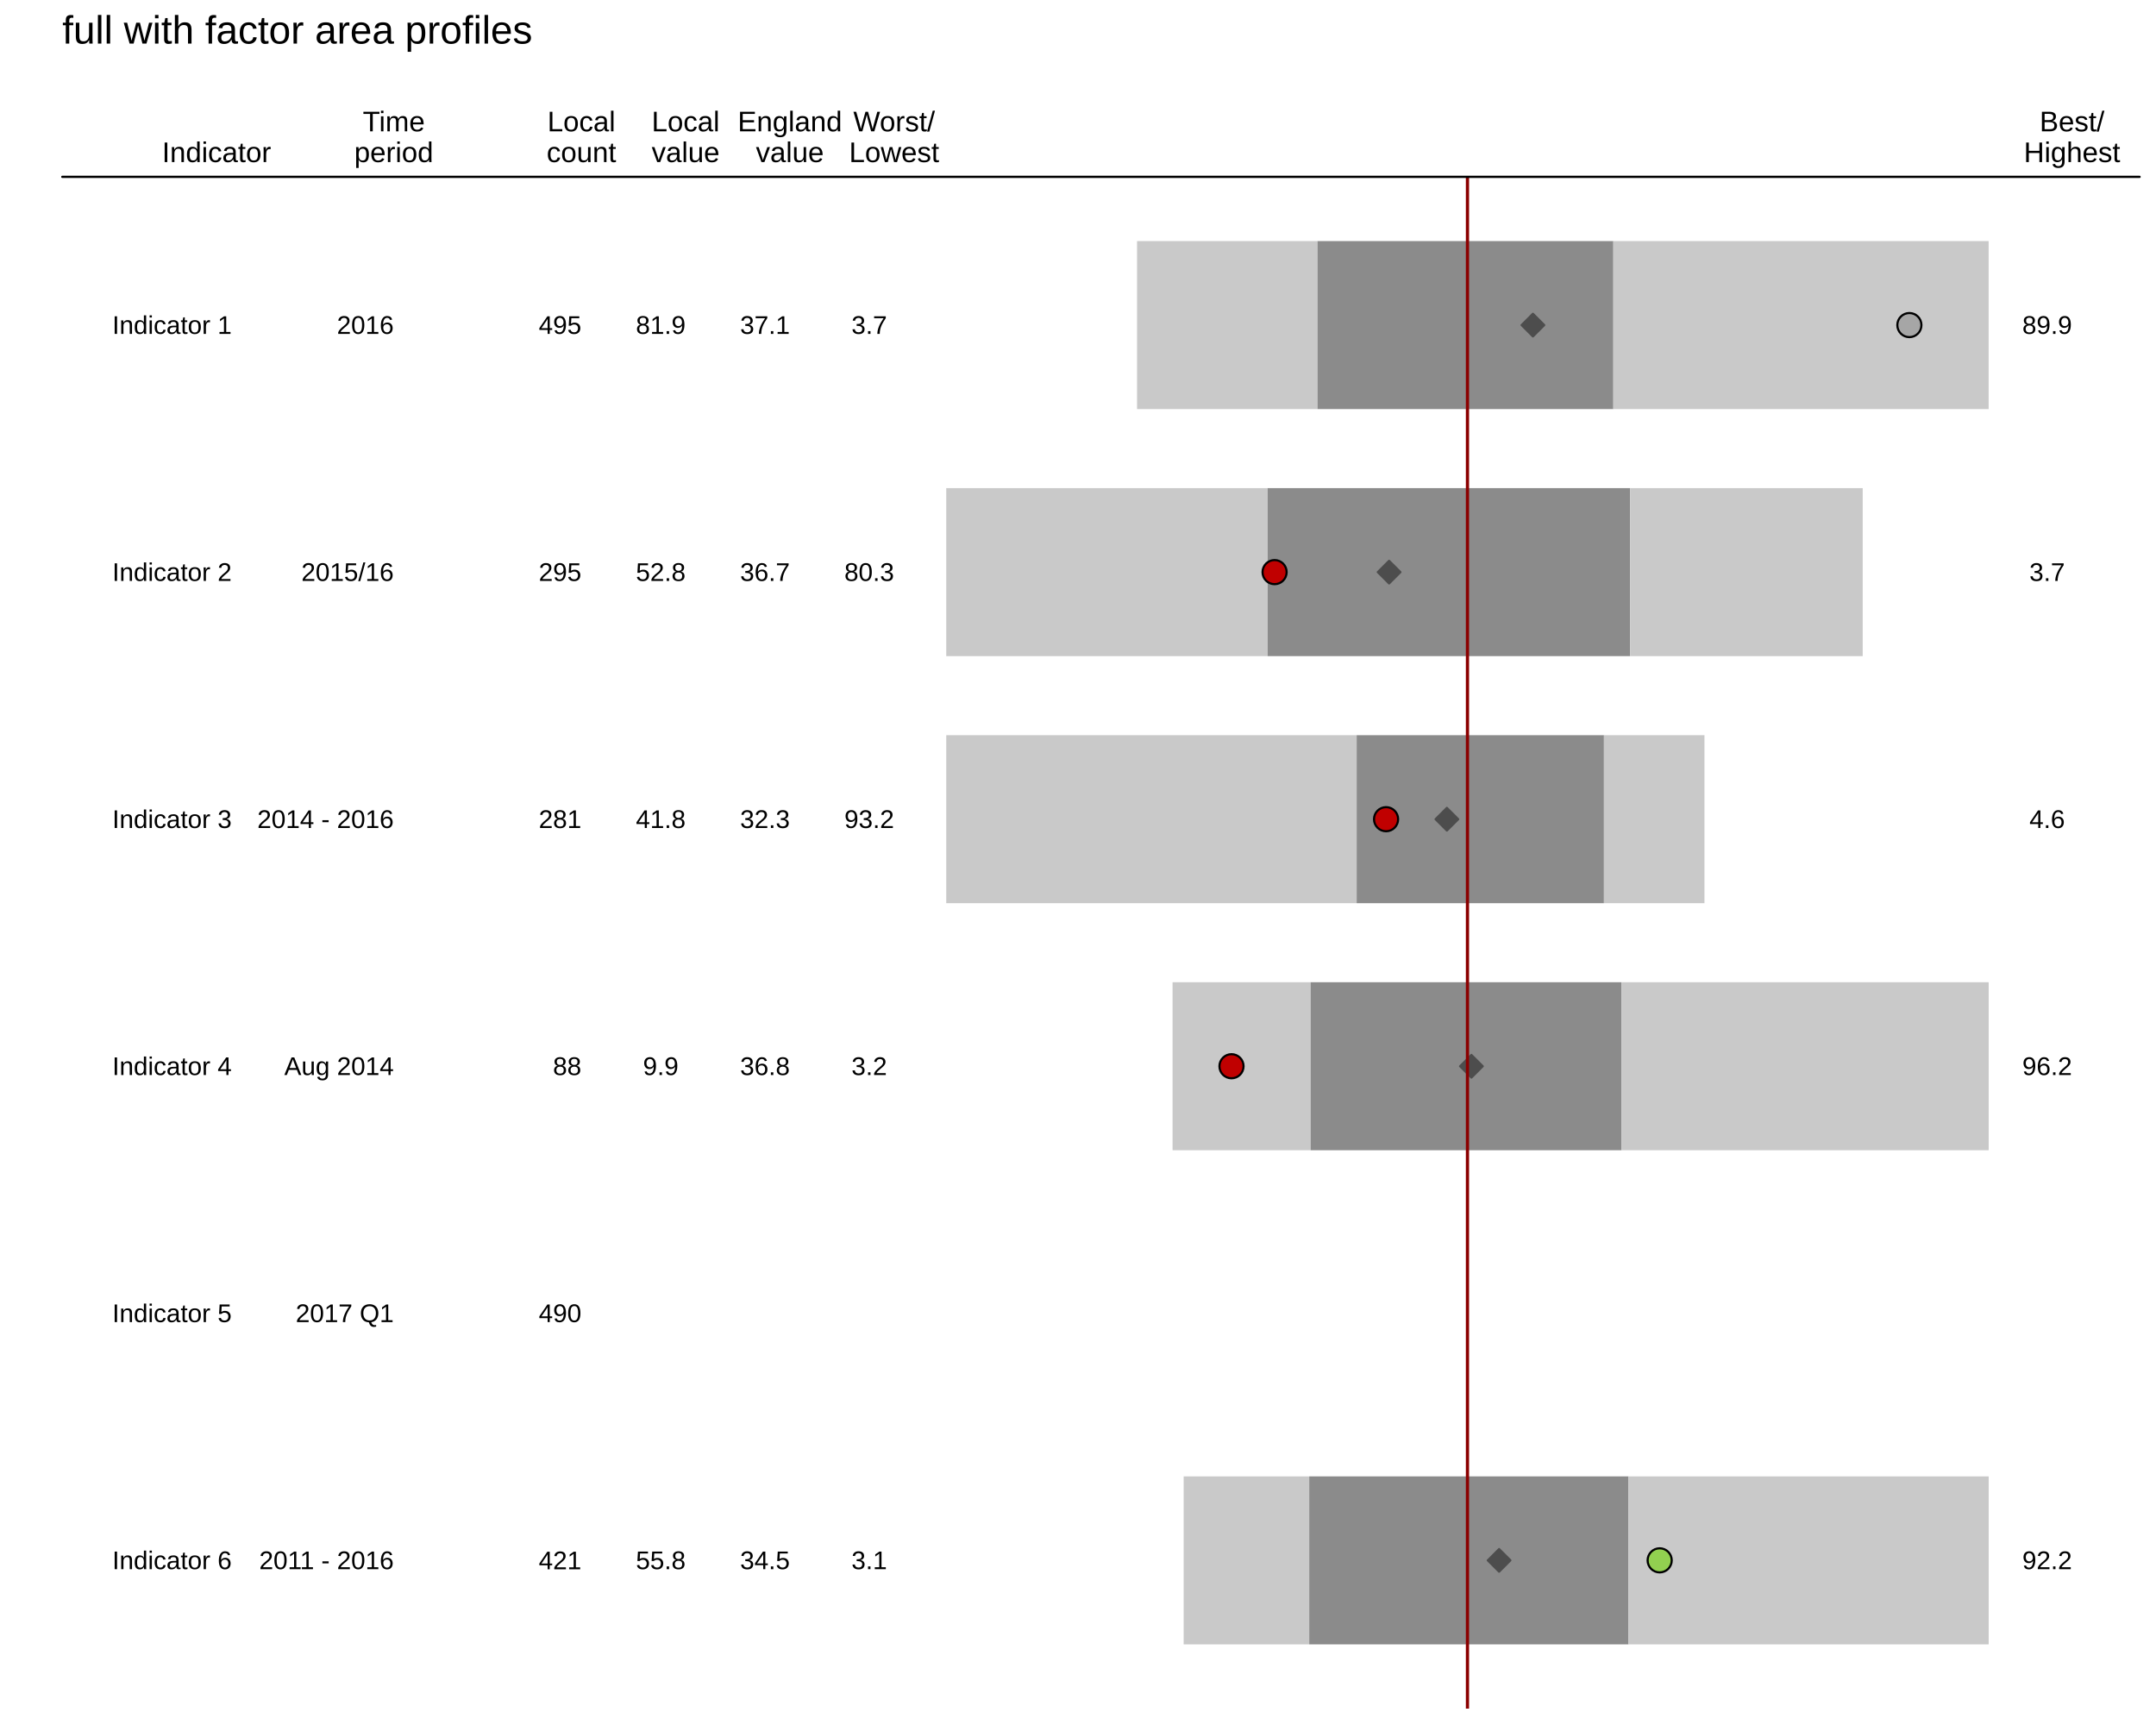
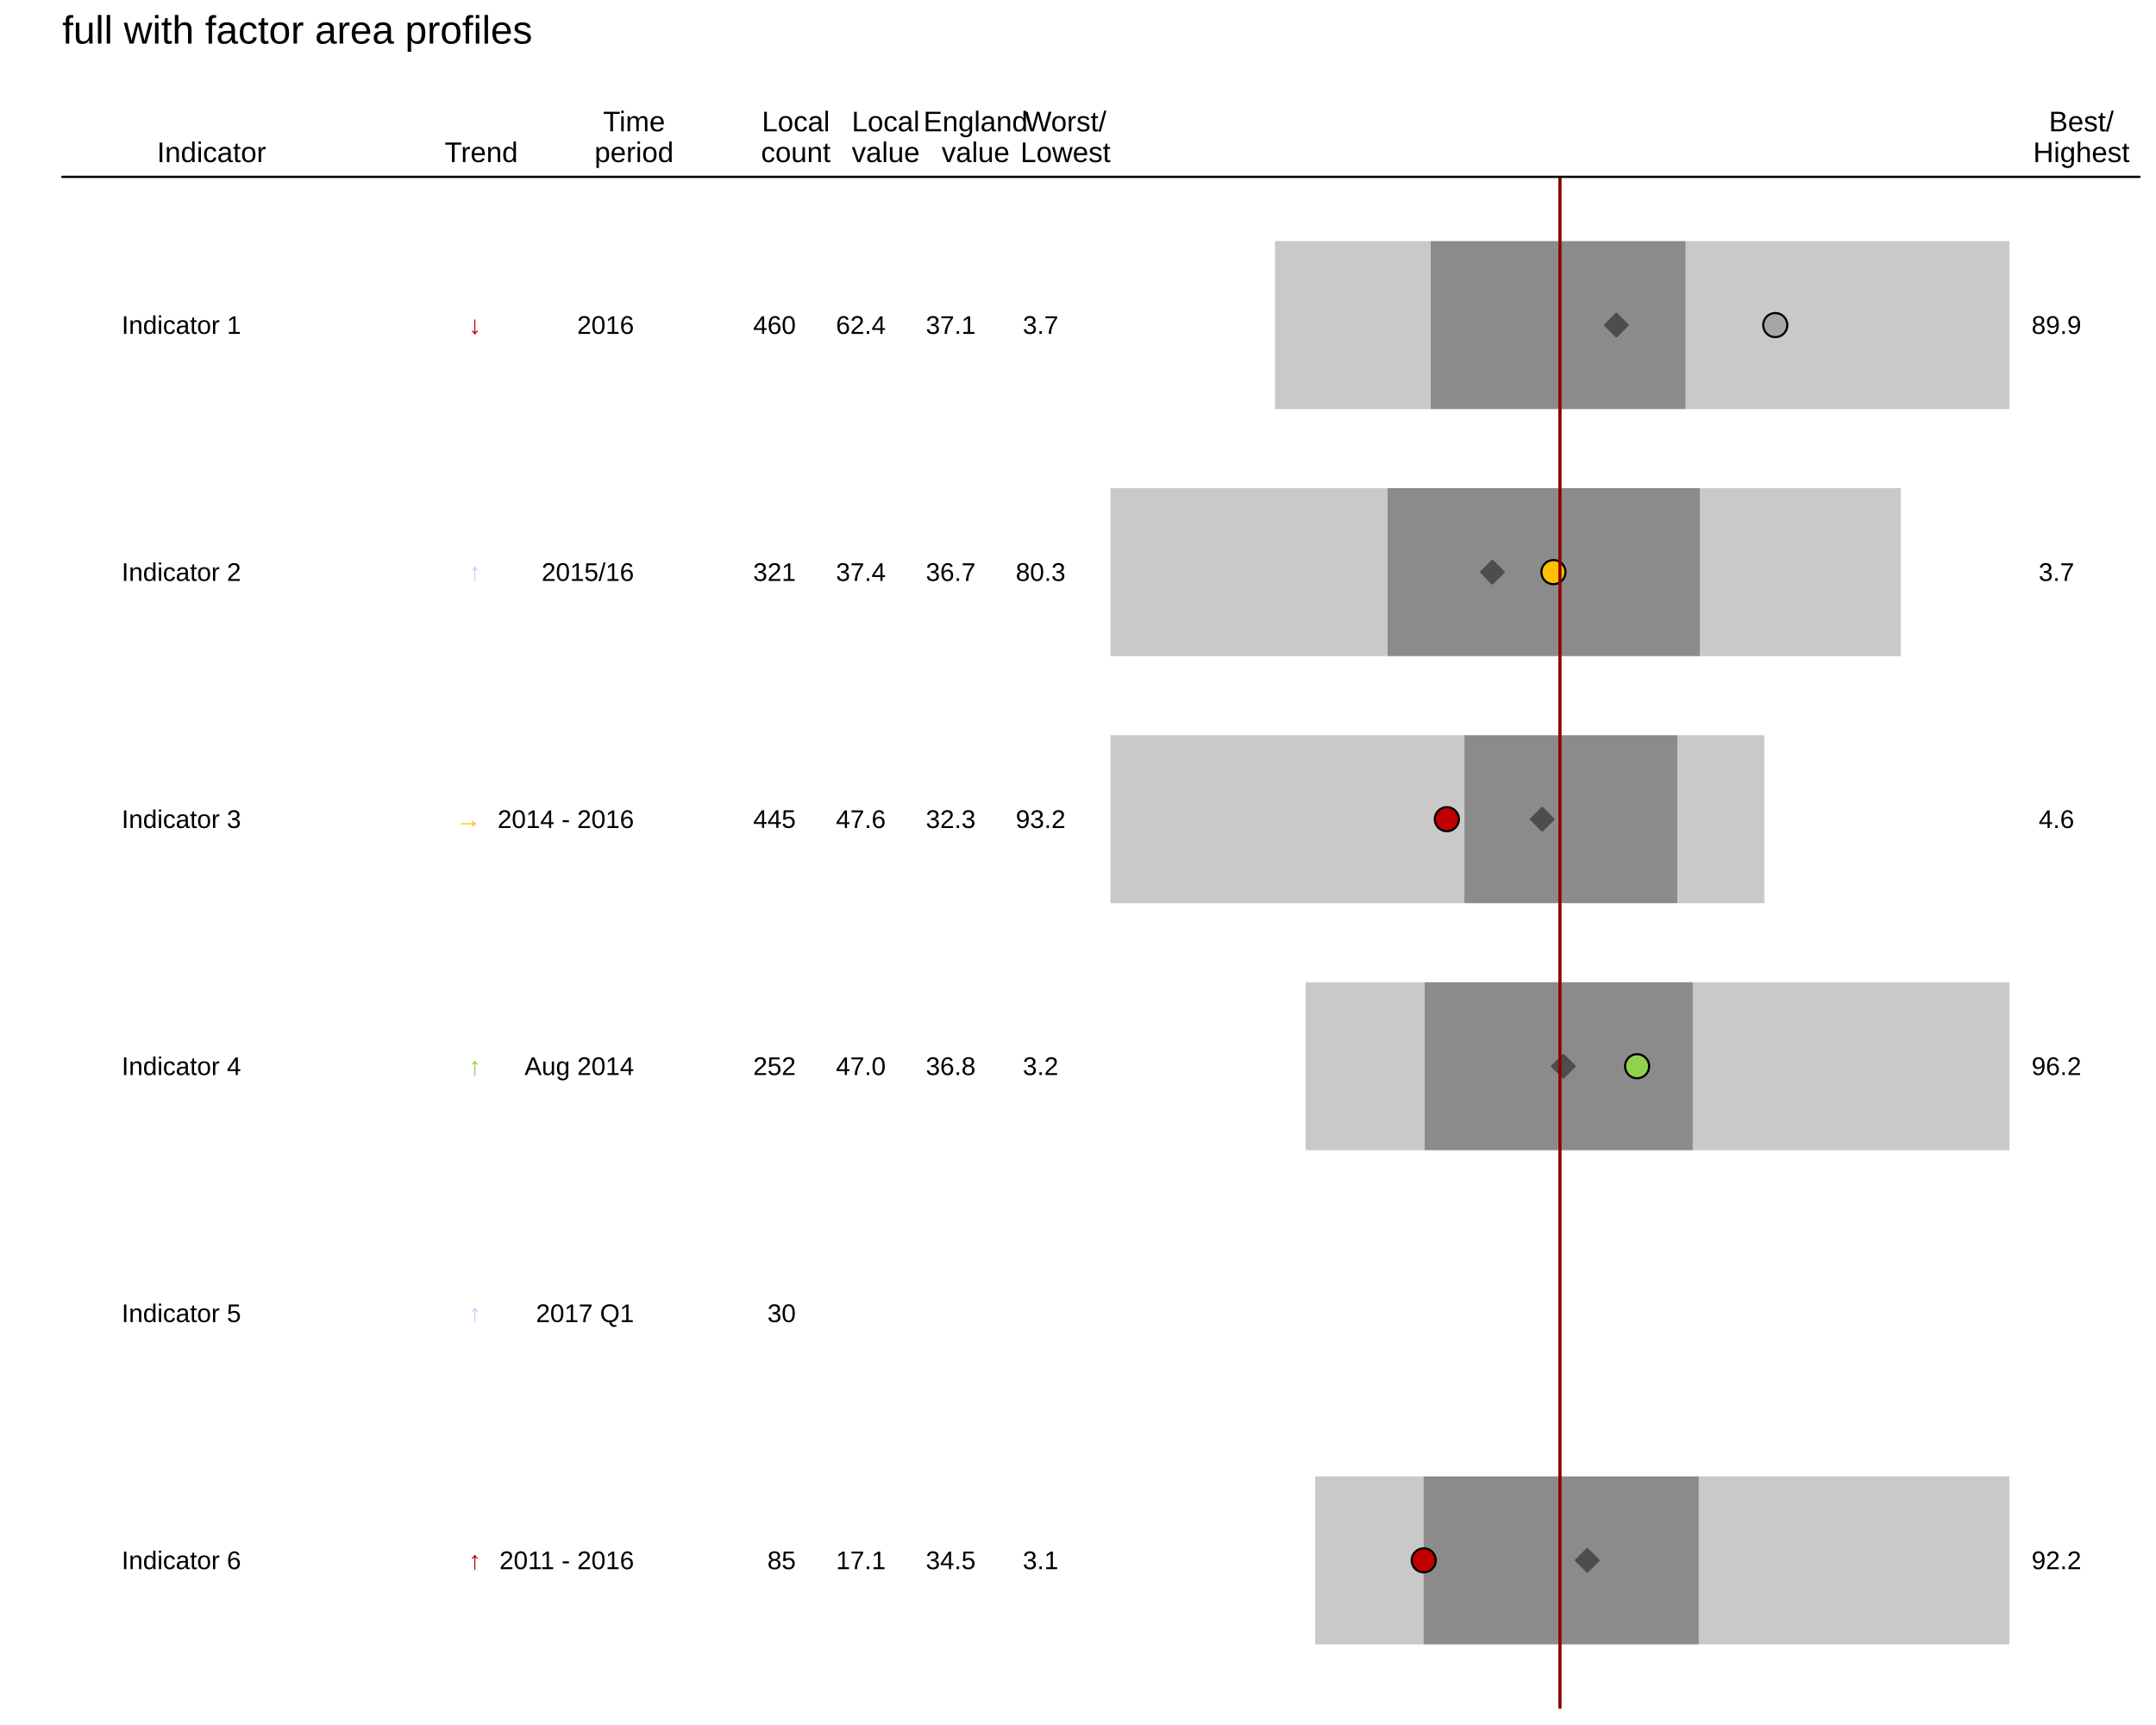
<svg xmlns="http://www.w3.org/2000/svg" viewBox="0 0 720.00 576.00">
  <defs>
    <style type="text/css">
    line, polyline, polygon, path, rect, circle {
      fill: none;
      stroke: #000000;
      stroke-linecap: round;
      stroke-linejoin: round;
      stroke-miterlimit: 10.00;
    }
  </style>
  </defs>
  <rect width="100%" height="100%" style="stroke: none; fill: #FFFFFF;" />
  <defs>
    <clipPath id="cpMjAuODB8NzE0LjUyfDU3MC41Mnw1OS4wNQ==">
      <rect x="20.80" y="59.05" width="693.72" height="511.47" />
    </clipPath>
  </defs>
-   <rect x="316.00" y="492.98" width="79.28" height="56.10" style="stroke-width: 1.07; stroke: none; stroke-linecap: square; stroke-linejoin: miter; fill: #FFFFFF;" clip-path="url(#cpMjAuODB8NzE0LjUyfDU3MC41Mnw1OS4wNQ==)" />
-   <rect x="395.28" y="492.98" width="41.94" height="56.10" style="stroke-width: 1.07; stroke: none; stroke-linecap: square; stroke-linejoin: miter; fill: #C9C9C9;" clip-path="url(#cpMjAuODB8NzE0LjUyfDU3MC41Mnw1OS4wNQ==)" />
-   <rect x="437.22" y="492.98" width="106.61" height="56.10" style="stroke-width: 1.07; stroke: none; stroke-linecap: square; stroke-linejoin: miter; fill: #8B8B8B;" clip-path="url(#cpMjAuODB8NzE0LjUyfDU3MC41Mnw1OS4wNQ==)" />
-   <rect x="543.83" y="492.98" width="120.29" height="56.10" style="stroke-width: 1.07; stroke: none; stroke-linecap: square; stroke-linejoin: miter; fill: #C9C9C9;" clip-path="url(#cpMjAuODB8NzE0LjUyfDU3MC41Mnw1OS4wNQ==)" />
-   <rect x="316.00" y="327.98" width="75.58" height="56.10" style="stroke-width: 1.07; stroke: none; stroke-linecap: square; stroke-linejoin: miter; fill: #FFFFFF;" clip-path="url(#cpMjAuODB8NzE0LjUyfDU3MC41Mnw1OS4wNQ==)" />
-   <rect x="391.58" y="327.98" width="46.08" height="56.10" style="stroke-width: 1.07; stroke: none; stroke-linecap: square; stroke-linejoin: miter; fill: #C9C9C9;" clip-path="url(#cpMjAuODB8NzE0LjUyfDU3MC41Mnw1OS4wNQ==)" />
-   <rect x="437.67" y="327.98" width="103.84" height="56.10" style="stroke-width: 1.07; stroke: none; stroke-linecap: square; stroke-linejoin: miter; fill: #8B8B8B;" clip-path="url(#cpMjAuODB8NzE0LjUyfDU3MC41Mnw1OS4wNQ==)" />
-   <rect x="541.51" y="327.98" width="122.61" height="56.10" style="stroke-width: 1.07; stroke: none; stroke-linecap: square; stroke-linejoin: miter; fill: #C9C9C9;" clip-path="url(#cpMjAuODB8NzE0LjUyfDU3MC41Mnw1OS4wNQ==)" />
-   <rect x="316.00" y="245.49" width="0.00" height="56.10" style="stroke-width: 1.07; stroke: none; stroke-linecap: square; stroke-linejoin: miter; fill: #FFFFFF;" clip-path="url(#cpMjAuODB8NzE0LjUyfDU3MC41Mnw1OS4wNQ==)" />
-   <rect x="316.00" y="245.49" width="137.06" height="56.10" style="stroke-width: 1.07; stroke: none; stroke-linecap: square; stroke-linejoin: miter; fill: #C9C9C9;" clip-path="url(#cpMjAuODB8NzE0LjUyfDU3MC41Mnw1OS4wNQ==)" />
-   <rect x="453.06" y="245.49" width="82.58" height="56.10" style="stroke-width: 1.07; stroke: none; stroke-linecap: square; stroke-linejoin: miter; fill: #8B8B8B;" clip-path="url(#cpMjAuODB8NzE0LjUyfDU3MC41Mnw1OS4wNQ==)" />
-   <rect x="535.63" y="245.49" width="33.58" height="56.10" style="stroke-width: 1.07; stroke: none; stroke-linecap: square; stroke-linejoin: miter; fill: #C9C9C9;" clip-path="url(#cpMjAuODB8NzE0LjUyfDU3MC41Mnw1OS4wNQ==)" />
-   <rect x="316.00" y="162.99" width="0.00" height="56.10" style="stroke-width: 1.07; stroke: none; stroke-linecap: square; stroke-linejoin: miter; fill: #FFFFFF;" clip-path="url(#cpMjAuODB8NzE0LjUyfDU3MC41Mnw1OS4wNQ==)" />
-   <rect x="316.00" y="162.99" width="107.31" height="56.10" style="stroke-width: 1.07; stroke: none; stroke-linecap: square; stroke-linejoin: miter; fill: #C9C9C9;" clip-path="url(#cpMjAuODB8NzE0LjUyfDU3MC41Mnw1OS4wNQ==)" />
-   <rect x="423.32" y="162.99" width="121.06" height="56.10" style="stroke-width: 1.07; stroke: none; stroke-linecap: square; stroke-linejoin: miter; fill: #8B8B8B;" clip-path="url(#cpMjAuODB8NzE0LjUyfDU3MC41Mnw1OS4wNQ==)" />
-   <rect x="544.37" y="162.99" width="77.69" height="56.10" style="stroke-width: 1.07; stroke: none; stroke-linecap: square; stroke-linejoin: miter; fill: #C9C9C9;" clip-path="url(#cpMjAuODB8NzE0LjUyfDU3MC41Mnw1OS4wNQ==)" />
-   <rect x="316.00" y="80.50" width="63.71" height="56.10" style="stroke-width: 1.07; stroke: none; stroke-linecap: square; stroke-linejoin: miter; fill: #FFFFFF;" clip-path="url(#cpMjAuODB8NzE0LjUyfDU3MC41Mnw1OS4wNQ==)" />
-   <rect x="379.72" y="80.50" width="60.27" height="56.10" style="stroke-width: 1.07; stroke: none; stroke-linecap: square; stroke-linejoin: miter; fill: #C9C9C9;" clip-path="url(#cpMjAuODB8NzE0LjUyfDU3MC41Mnw1OS4wNQ==)" />
-   <rect x="439.99" y="80.50" width="98.78" height="56.10" style="stroke-width: 1.07; stroke: none; stroke-linecap: square; stroke-linejoin: miter; fill: #8B8B8B;" clip-path="url(#cpMjAuODB8NzE0LjUyfDU3MC41Mnw1OS4wNQ==)" />
-   <rect x="538.77" y="80.50" width="125.34" height="56.10" style="stroke-width: 1.07; stroke: none; stroke-linecap: square; stroke-linejoin: miter; fill: #C9C9C9;" clip-path="url(#cpMjAuODB8NzE0LjUyfDU3MC41Mnw1OS4wNQ==)" />
-   <polygon points="511.92,112.34 515.71,108.55 511.92,104.76 508.13,108.55 " style="stroke-width: 0.71; stroke: #4D4D4D; fill: #4D4D4D;" clip-path="url(#cpMjAuODB8NzE0LjUyfDU3MC41Mnw1OS4wNQ==)" />
-   <polygon points="463.89,194.83 467.68,191.04 463.89,187.26 460.10,191.04 " style="stroke-width: 0.71; stroke: #4D4D4D; fill: #4D4D4D;" clip-path="url(#cpMjAuODB8NzE0LjUyfDU3MC41Mnw1OS4wNQ==)" />
-   <polygon points="483.19,277.33 486.98,273.54 483.19,269.75 479.40,273.54 " style="stroke-width: 0.71; stroke: #4D4D4D; fill: #4D4D4D;" clip-path="url(#cpMjAuODB8NzE0LjUyfDU3MC41Mnw1OS4wNQ==)" />
-   <polygon points="491.38,359.82 495.17,356.03 491.38,352.25 487.59,356.03 " style="stroke-width: 0.71; stroke: #4D4D4D; fill: #4D4D4D;" clip-path="url(#cpMjAuODB8NzE0LjUyfDU3MC41Mnw1OS4wNQ==)" />
-   <polygon points="500.63,524.81 504.41,521.02 500.63,517.24 496.84,521.02 " style="stroke-width: 0.71; stroke: #4D4D4D; fill: #4D4D4D;" clip-path="url(#cpMjAuODB8NzE0LjUyfDU3MC41Mnw1OS4wNQ==)" />
-   <circle cx="637.64" cy="108.55" r="3.02pt" style="stroke-width: 0.71; fill: #A6A6A6;" clip-path="url(#cpMjAuODB8NzE0LjUyfDU3MC41Mnw1OS4wNQ==)" />
-   <circle cx="425.65" cy="191.04" r="3.02pt" style="stroke-width: 0.71; fill: #C00000;" clip-path="url(#cpMjAuODB8NzE0LjUyfDU3MC41Mnw1OS4wNQ==)" />
-   <circle cx="462.88" cy="273.54" r="3.02pt" style="stroke-width: 0.71; fill: #C00000;" clip-path="url(#cpMjAuODB8NzE0LjUyfDU3MC41Mnw1OS4wNQ==)" />
-   <circle cx="411.26" cy="356.03" r="3.02pt" style="stroke-width: 0.71; fill: #C00000;" clip-path="url(#cpMjAuODB8NzE0LjUyfDU3MC41Mnw1OS4wNQ==)" />
-   <circle cx="554.25" cy="521.02" r="3.02pt" style="stroke-width: 0.71; fill: #92D050;" clip-path="url(#cpMjAuODB8NzE0LjUyfDU3MC41Mnw1OS4wNQ==)" />
-   <line x1="490.06" y1="570.52" x2="490.06" y2="59.05" style="stroke-width: 1.07; stroke: #8B0000; stroke-linecap: butt;" clip-path="url(#cpMjAuODB8NzE0LjUyfDU3MC41Mnw1OS4wNQ==)" />
-   <g clip-path="url(#cpMjAuODB8NzE0LjUyfDU3MC41Mnw1OS4wNQ==)">
-     <text x="675.34" y="111.49" style="font-size: 8.54px; font-family: Liberation Sans;" textLength="16.62px" lengthAdjust="spacingAndGlyphs">89.9</text>
-   </g>
-   <g clip-path="url(#cpMjAuODB8NzE0LjUyfDU3MC41Mnw1OS4wNQ==)">
-     <text x="284.35" y="111.49" style="font-size: 8.54px; font-family: Liberation Sans;" textLength="14.25px" lengthAdjust="spacingAndGlyphs">3.7 </text>
-   </g>
-   <g clip-path="url(#cpMjAuODB8NzE0LjUyfDU3MC41Mnw1OS4wNQ==)">
-     <text x="677.71" y="193.98" style="font-size: 8.54px; font-family: Liberation Sans;" textLength="14.25px" lengthAdjust="spacingAndGlyphs">3.7 </text>
-   </g>
-   <g clip-path="url(#cpMjAuODB8NzE0LjUyfDU3MC41Mnw1OS4wNQ==)">
-     <text x="281.97" y="193.98" style="font-size: 8.54px; font-family: Liberation Sans;" textLength="16.62px" lengthAdjust="spacingAndGlyphs">80.3</text>
-   </g>
-   <g clip-path="url(#cpMjAuODB8NzE0LjUyfDU3MC41Mnw1OS4wNQ==)">
-     <text x="677.71" y="276.48" style="font-size: 8.54px; font-family: Liberation Sans;" textLength="14.25px" lengthAdjust="spacingAndGlyphs">4.6 </text>
-   </g>
-   <g clip-path="url(#cpMjAuODB8NzE0LjUyfDU3MC41Mnw1OS4wNQ==)">
-     <text x="281.97" y="276.48" style="font-size: 8.54px; font-family: Liberation Sans;" textLength="16.62px" lengthAdjust="spacingAndGlyphs">93.2</text>
-   </g>
-   <g clip-path="url(#cpMjAuODB8NzE0LjUyfDU3MC41Mnw1OS4wNQ==)">
-     <text x="675.34" y="358.97" style="font-size: 8.54px; font-family: Liberation Sans;" textLength="16.62px" lengthAdjust="spacingAndGlyphs">96.2</text>
-   </g>
-   <g clip-path="url(#cpMjAuODB8NzE0LjUyfDU3MC41Mnw1OS4wNQ==)">
-     <text x="284.35" y="358.97" style="font-size: 8.54px; font-family: Liberation Sans;" textLength="14.25px" lengthAdjust="spacingAndGlyphs">3.2 </text>
-   </g>
-   <g clip-path="url(#cpMjAuODB8NzE0LjUyfDU3MC41Mnw1OS4wNQ==)">
-     <text x="675.34" y="523.96" style="font-size: 8.54px; font-family: Liberation Sans;" textLength="16.62px" lengthAdjust="spacingAndGlyphs">92.2</text>
-   </g>
-   <g clip-path="url(#cpMjAuODB8NzE0LjUyfDU3MC41Mnw1OS4wNQ==)">
-     <text x="284.35" y="523.96" style="font-size: 8.54px; font-family: Liberation Sans;" textLength="14.25px" lengthAdjust="spacingAndGlyphs">3.1 </text>
-   </g>
-   <g clip-path="url(#cpMjAuODB8NzE0LjUyfDU3MC41Mnw1OS4wNQ==)">
-     <text x="247.16" y="111.49" style="font-size: 8.54px; font-family: Liberation Sans;" textLength="16.62px" lengthAdjust="spacingAndGlyphs">37.1</text>
-   </g>
-   <g clip-path="url(#cpMjAuODB8NzE0LjUyfDU3MC41Mnw1OS4wNQ==)">
-     <text x="247.16" y="193.98" style="font-size: 8.54px; font-family: Liberation Sans;" textLength="16.62px" lengthAdjust="spacingAndGlyphs">36.7</text>
-   </g>
-   <g clip-path="url(#cpMjAuODB8NzE0LjUyfDU3MC41Mnw1OS4wNQ==)">
-     <text x="247.16" y="276.48" style="font-size: 8.54px; font-family: Liberation Sans;" textLength="16.62px" lengthAdjust="spacingAndGlyphs">32.3</text>
-   </g>
-   <g clip-path="url(#cpMjAuODB8NzE0LjUyfDU3MC41Mnw1OS4wNQ==)">
-     <text x="247.16" y="358.97" style="font-size: 8.54px; font-family: Liberation Sans;" textLength="16.62px" lengthAdjust="spacingAndGlyphs">36.8</text>
-   </g>
-   <g clip-path="url(#cpMjAuODB8NzE0LjUyfDU3MC41Mnw1OS4wNQ==)">
-     <text x="247.16" y="523.96" style="font-size: 8.54px; font-family: Liberation Sans;" textLength="16.62px" lengthAdjust="spacingAndGlyphs">34.5</text>
-   </g>
-   <g clip-path="url(#cpMjAuODB8NzE0LjUyfDU3MC41Mnw1OS4wNQ==)">
-     <text x="212.35" y="111.49" style="font-size: 8.54px; font-family: Liberation Sans;" textLength="16.62px" lengthAdjust="spacingAndGlyphs">81.9</text>
-   </g>
-   <g clip-path="url(#cpMjAuODB8NzE0LjUyfDU3MC41Mnw1OS4wNQ==)">
-     <text x="212.35" y="193.98" style="font-size: 8.54px; font-family: Liberation Sans;" textLength="16.62px" lengthAdjust="spacingAndGlyphs">52.8</text>
-   </g>
-   <g clip-path="url(#cpMjAuODB8NzE0LjUyfDU3MC41Mnw1OS4wNQ==)">
-     <text x="212.35" y="276.48" style="font-size: 8.54px; font-family: Liberation Sans;" textLength="16.62px" lengthAdjust="spacingAndGlyphs">41.8</text>
-   </g>
-   <g clip-path="url(#cpMjAuODB8NzE0LjUyfDU3MC41Mnw1OS4wNQ==)">
-     <text x="214.72" y="358.97" style="font-size: 8.54px; font-family: Liberation Sans;" textLength="14.25px" lengthAdjust="spacingAndGlyphs">9.9 </text>
-   </g>
-   <g clip-path="url(#cpMjAuODB8NzE0LjUyfDU3MC41Mnw1OS4wNQ==)">
-     <text x="212.35" y="523.96" style="font-size: 8.54px; font-family: Liberation Sans;" textLength="16.62px" lengthAdjust="spacingAndGlyphs">55.8</text>
-   </g>
-   <g clip-path="url(#cpMjAuODB8NzE0LjUyfDU3MC41Mnw1OS4wNQ==)">
-     <text x="179.91" y="111.49" style="font-size: 8.54px; font-family: Liberation Sans;" textLength="14.25px" lengthAdjust="spacingAndGlyphs">495</text>
-   </g>
-   <g clip-path="url(#cpMjAuODB8NzE0LjUyfDU3MC41Mnw1OS4wNQ==)">
-     <text x="179.91" y="193.98" style="font-size: 8.54px; font-family: Liberation Sans;" textLength="14.25px" lengthAdjust="spacingAndGlyphs">295</text>
-   </g>
-   <g clip-path="url(#cpMjAuODB8NzE0LjUyfDU3MC41Mnw1OS4wNQ==)">
-     <text x="179.91" y="276.48" style="font-size: 8.54px; font-family: Liberation Sans;" textLength="14.25px" lengthAdjust="spacingAndGlyphs">281</text>
-   </g>
-   <g clip-path="url(#cpMjAuODB8NzE0LjUyfDU3MC41Mnw1OS4wNQ==)">
-     <text x="184.66" y="358.97" style="font-size: 8.54px; font-family: Liberation Sans;" textLength="9.50px" lengthAdjust="spacingAndGlyphs">88</text>
-   </g>
-   <g clip-path="url(#cpMjAuODB8NzE0LjUyfDU3MC41Mnw1OS4wNQ==)">
-     <text x="179.91" y="441.47" style="font-size: 8.54px; font-family: Liberation Sans;" textLength="14.25px" lengthAdjust="spacingAndGlyphs">490</text>
-   </g>
-   <g clip-path="url(#cpMjAuODB8NzE0LjUyfDU3MC41Mnw1OS4wNQ==)">
-     <text x="179.91" y="524.00" style="font-size: 8.54px; font-family: Liberation Sans;" textLength="14.25px" lengthAdjust="spacingAndGlyphs">421</text>
-   </g>
-   <g clip-path="url(#cpMjAuODB8NzE0LjUyfDU3MC41Mnw1OS4wNQ==)">
-     <text x="112.50" y="111.49" style="font-size: 8.54px; font-family: Liberation Sans;" textLength="19.00px" lengthAdjust="spacingAndGlyphs">2016</text>
-   </g>
-   <g clip-path="url(#cpMjAuODB8NzE0LjUyfDU3MC41Mnw1OS4wNQ==)">
-     <text x="100.63" y="193.98" style="font-size: 8.54px; font-family: Liberation Sans;" textLength="30.88px" lengthAdjust="spacingAndGlyphs">2015/16</text>
-   </g>
-   <g clip-path="url(#cpMjAuODB8NzE0LjUyfDU3MC41Mnw1OS4wNQ==)">
-     <text x="85.91" y="276.48" style="font-size: 8.54px; font-family: Liberation Sans;" textLength="45.59px" lengthAdjust="spacingAndGlyphs">2014 - 2016</text>
-   </g>
-   <g clip-path="url(#cpMjAuODB8NzE0LjUyfDU3MC41Mnw1OS4wNQ==)">
-     <text x="94.94" y="358.97" style="font-size: 8.54px; font-family: Liberation Sans;" textLength="36.56px" lengthAdjust="spacingAndGlyphs">Aug 2014</text>
-   </g>
-   <g clip-path="url(#cpMjAuODB8NzE0LjUyfDU3MC41Mnw1OS4wNQ==)">
-     <text x="98.74" y="441.47" style="font-size: 8.54px; font-family: Liberation Sans;" textLength="32.77px" lengthAdjust="spacingAndGlyphs">2017 Q1</text>
-   </g>
-   <g clip-path="url(#cpMjAuODB8NzE0LjUyfDU3MC41Mnw1OS4wNQ==)">
-     <text x="86.55" y="523.96" style="font-size: 8.54px; font-family: Liberation Sans;" textLength="44.95px" lengthAdjust="spacingAndGlyphs">2011 - 2016</text>
-   </g>
-   <g clip-path="url(#cpMjAuODB8NzE0LjUyfDU3MC41Mnw1OS4wNQ==)">
-     <text x="37.51" y="111.49" style="font-size: 8.54px; font-family: Liberation Sans;" textLength="39.88px" lengthAdjust="spacingAndGlyphs">Indicator 1</text>
-   </g>
-   <g clip-path="url(#cpMjAuODB8NzE0LjUyfDU3MC41Mnw1OS4wNQ==)">
-     <text x="37.51" y="193.98" style="font-size: 8.54px; font-family: Liberation Sans;" textLength="39.88px" lengthAdjust="spacingAndGlyphs">Indicator 2</text>
-   </g>
-   <g clip-path="url(#cpMjAuODB8NzE0LjUyfDU3MC41Mnw1OS4wNQ==)">
-     <text x="37.51" y="276.48" style="font-size: 8.54px; font-family: Liberation Sans;" textLength="39.88px" lengthAdjust="spacingAndGlyphs">Indicator 3</text>
-   </g>
-   <g clip-path="url(#cpMjAuODB8NzE0LjUyfDU3MC41Mnw1OS4wNQ==)">
-     <text x="37.51" y="358.97" style="font-size: 8.54px; font-family: Liberation Sans;" textLength="39.88px" lengthAdjust="spacingAndGlyphs">Indicator 4</text>
-   </g>
-   <g clip-path="url(#cpMjAuODB8NzE0LjUyfDU3MC41Mnw1OS4wNQ==)">
-     <text x="37.51" y="441.47" style="font-size: 8.54px; font-family: Liberation Sans;" textLength="39.88px" lengthAdjust="spacingAndGlyphs">Indicator 5</text>
-   </g>
-   <g clip-path="url(#cpMjAuODB8NzE0LjUyfDU3MC41Mnw1OS4wNQ==)">
-     <text x="37.51" y="523.96" style="font-size: 8.54px; font-family: Liberation Sans;" textLength="39.88px" lengthAdjust="spacingAndGlyphs">Indicator 6</text>
+   <rect x="370.84" y="492.98" width="68.37" height="56.10" style="stroke-width: 1.07; stroke: none; stroke-linecap: square; stroke-linejoin: miter; fill: #FFFFFF;" clip-path="url(#cpMjAuODB8NzE0LjUyfDU3MC41Mnw1OS4wNQ==)" />
+   <rect x="439.21" y="492.98" width="36.17" height="56.10" style="stroke-width: 1.07; stroke: none; stroke-linecap: square; stroke-linejoin: miter; fill: #C9C9C9;" clip-path="url(#cpMjAuODB8NzE0LjUyfDU3MC41Mnw1OS4wNQ==)" />
+   <rect x="475.38" y="492.98" width="91.94" height="56.10" style="stroke-width: 1.07; stroke: none; stroke-linecap: square; stroke-linejoin: miter; fill: #8B8B8B;" clip-path="url(#cpMjAuODB8NzE0LjUyfDU3MC41Mnw1OS4wNQ==)" />
+   <rect x="567.32" y="492.98" width="103.73" height="56.10" style="stroke-width: 1.07; stroke: none; stroke-linecap: square; stroke-linejoin: miter; fill: #C9C9C9;" clip-path="url(#cpMjAuODB8NzE0LjUyfDU3MC41Mnw1OS4wNQ==)" />
+   <rect x="370.84" y="327.98" width="65.18" height="56.10" style="stroke-width: 1.07; stroke: none; stroke-linecap: square; stroke-linejoin: miter; fill: #FFFFFF;" clip-path="url(#cpMjAuODB8NzE0LjUyfDU3MC41Mnw1OS4wNQ==)" />
+   <rect x="436.03" y="327.98" width="39.74" height="56.10" style="stroke-width: 1.07; stroke: none; stroke-linecap: square; stroke-linejoin: miter; fill: #C9C9C9;" clip-path="url(#cpMjAuODB8NzE0LjUyfDU3MC41Mnw1OS4wNQ==)" />
+   <rect x="475.77" y="327.98" width="89.55" height="56.10" style="stroke-width: 1.07; stroke: none; stroke-linecap: square; stroke-linejoin: miter; fill: #8B8B8B;" clip-path="url(#cpMjAuODB8NzE0LjUyfDU3MC41Mnw1OS4wNQ==)" />
+   <rect x="565.32" y="327.98" width="105.73" height="56.10" style="stroke-width: 1.07; stroke: none; stroke-linecap: square; stroke-linejoin: miter; fill: #C9C9C9;" clip-path="url(#cpMjAuODB8NzE0LjUyfDU3MC41Mnw1OS4wNQ==)" />
+   <rect x="370.84" y="245.49" width="0.00" height="56.10" style="stroke-width: 1.07; stroke: none; stroke-linecap: square; stroke-linejoin: miter; fill: #FFFFFF;" clip-path="url(#cpMjAuODB8NzE0LjUyfDU3MC41Mnw1OS4wNQ==)" />
+   <rect x="370.84" y="245.49" width="118.20" height="56.10" style="stroke-width: 1.07; stroke: none; stroke-linecap: square; stroke-linejoin: miter; fill: #C9C9C9;" clip-path="url(#cpMjAuODB8NzE0LjUyfDU3MC41Mnw1OS4wNQ==)" />
+   <rect x="489.04" y="245.49" width="71.21" height="56.10" style="stroke-width: 1.07; stroke: none; stroke-linecap: square; stroke-linejoin: miter; fill: #8B8B8B;" clip-path="url(#cpMjAuODB8NzE0LjUyfDU3MC41Mnw1OS4wNQ==)" />
+   <rect x="560.25" y="245.49" width="28.96" height="56.10" style="stroke-width: 1.07; stroke: none; stroke-linecap: square; stroke-linejoin: miter; fill: #C9C9C9;" clip-path="url(#cpMjAuODB8NzE0LjUyfDU3MC41Mnw1OS4wNQ==)" />
+   <rect x="370.84" y="162.99" width="0.00" height="56.10" style="stroke-width: 1.07; stroke: none; stroke-linecap: square; stroke-linejoin: miter; fill: #FFFFFF;" clip-path="url(#cpMjAuODB8NzE0LjUyfDU3MC41Mnw1OS4wNQ==)" />
+   <rect x="370.84" y="162.99" width="92.55" height="56.10" style="stroke-width: 1.07; stroke: none; stroke-linecap: square; stroke-linejoin: miter; fill: #C9C9C9;" clip-path="url(#cpMjAuODB8NzE0LjUyfDU3MC41Mnw1OS4wNQ==)" />
+   <rect x="463.39" y="162.99" width="104.40" height="56.10" style="stroke-width: 1.07; stroke: none; stroke-linecap: square; stroke-linejoin: miter; fill: #8B8B8B;" clip-path="url(#cpMjAuODB8NzE0LjUyfDU3MC41Mnw1OS4wNQ==)" />
+   <rect x="567.79" y="162.99" width="67.00" height="56.10" style="stroke-width: 1.07; stroke: none; stroke-linecap: square; stroke-linejoin: miter; fill: #C9C9C9;" clip-path="url(#cpMjAuODB8NzE0LjUyfDU3MC41Mnw1OS4wNQ==)" />
+   <rect x="370.84" y="80.50" width="54.95" height="56.10" style="stroke-width: 1.07; stroke: none; stroke-linecap: square; stroke-linejoin: miter; fill: #FFFFFF;" clip-path="url(#cpMjAuODB8NzE0LjUyfDU3MC41Mnw1OS4wNQ==)" />
+   <rect x="425.79" y="80.50" width="51.98" height="56.10" style="stroke-width: 1.07; stroke: none; stroke-linecap: square; stroke-linejoin: miter; fill: #C9C9C9;" clip-path="url(#cpMjAuODB8NzE0LjUyfDU3MC41Mnw1OS4wNQ==)" />
+   <rect x="477.77" y="80.50" width="85.19" height="56.10" style="stroke-width: 1.07; stroke: none; stroke-linecap: square; stroke-linejoin: miter; fill: #8B8B8B;" clip-path="url(#cpMjAuODB8NzE0LjUyfDU3MC41Mnw1OS4wNQ==)" />
+   <rect x="562.96" y="80.50" width="108.09" height="56.10" style="stroke-width: 1.07; stroke: none; stroke-linecap: square; stroke-linejoin: miter; fill: #C9C9C9;" clip-path="url(#cpMjAuODB8NzE0LjUyfDU3MC41Mnw1OS4wNQ==)" />
+   <polygon points="539.80,112.34 543.59,108.55 539.80,104.76 536.01,108.55 " style="stroke-width: 0.71; stroke: #4D4D4D; fill: #4D4D4D;" clip-path="url(#cpMjAuODB8NzE0LjUyfDU3MC41Mnw1OS4wNQ==)" />
+   <polygon points="498.38,194.83 502.17,191.04 498.38,187.26 494.59,191.04 " style="stroke-width: 0.71; stroke: #4D4D4D; fill: #4D4D4D;" clip-path="url(#cpMjAuODB8NzE0LjUyfDU3MC41Mnw1OS4wNQ==)" />
+   <polygon points="515.02,277.33 518.81,273.54 515.02,269.75 511.24,273.54 " style="stroke-width: 0.71; stroke: #4D4D4D; fill: #4D4D4D;" clip-path="url(#cpMjAuODB8NzE0LjUyfDU3MC41Mnw1OS4wNQ==)" />
+   <polygon points="522.09,359.82 525.87,356.03 522.09,352.25 518.30,356.03 " style="stroke-width: 0.71; stroke: #4D4D4D; fill: #4D4D4D;" clip-path="url(#cpMjAuODB8NzE0LjUyfDU3MC41Mnw1OS4wNQ==)" />
+   <polygon points="530.06,524.81 533.85,521.02 530.06,517.24 526.28,521.02 " style="stroke-width: 0.71; stroke: #4D4D4D; fill: #4D4D4D;" clip-path="url(#cpMjAuODB8NzE0LjUyfDU3MC41Mnw1OS4wNQ==)" />
+   <circle cx="592.85" cy="108.55" r="3.02pt" style="stroke-width: 0.71; fill: #A6A6A6;" clip-path="url(#cpMjAuODB8NzE0LjUyfDU3MC41Mnw1OS4wNQ==)" />
+   <circle cx="518.77" cy="191.04" r="3.02pt" style="stroke-width: 0.71; fill: #FFC000;" clip-path="url(#cpMjAuODB8NzE0LjUyfDU3MC41Mnw1OS4wNQ==)" />
+   <circle cx="483.18" cy="273.54" r="3.02pt" style="stroke-width: 0.71; fill: #C00000;" clip-path="url(#cpMjAuODB8NzE0LjUyfDU3MC41Mnw1OS4wNQ==)" />
+   <circle cx="546.71" cy="356.03" r="3.02pt" style="stroke-width: 0.71; fill: #92D050;" clip-path="url(#cpMjAuODB8NzE0LjUyfDU3MC41Mnw1OS4wNQ==)" />
+   <circle cx="475.46" cy="521.02" r="3.02pt" style="stroke-width: 0.71; fill: #C00000;" clip-path="url(#cpMjAuODB8NzE0LjUyfDU3MC41Mnw1OS4wNQ==)" />
+   <line x1="520.95" y1="570.52" x2="520.95" y2="59.05" style="stroke-width: 1.07; stroke: #8B0000; stroke-linecap: butt;" clip-path="url(#cpMjAuODB8NzE0LjUyfDU3MC41Mnw1OS4wNQ==)" />
+   <g clip-path="url(#cpMjAuODB8NzE0LjUyfDU3MC41Mnw1OS4wNQ==)">
+     <text x="678.44" y="111.49" style="font-size: 8.54px; font-family: Liberation Sans;" textLength="16.62px" lengthAdjust="spacingAndGlyphs">89.9</text>
+   </g>
+   <g clip-path="url(#cpMjAuODB8NzE0LjUyfDU3MC41Mnw1OS4wNQ==)">
+     <text x="341.58" y="111.49" style="font-size: 8.54px; font-family: Liberation Sans;" textLength="14.25px" lengthAdjust="spacingAndGlyphs">3.7 </text>
+   </g>
+   <g clip-path="url(#cpMjAuODB8NzE0LjUyfDU3MC41Mnw1OS4wNQ==)">
+     <text x="680.82" y="193.98" style="font-size: 8.54px; font-family: Liberation Sans;" textLength="14.25px" lengthAdjust="spacingAndGlyphs">3.7 </text>
+   </g>
+   <g clip-path="url(#cpMjAuODB8NzE0LjUyfDU3MC41Mnw1OS4wNQ==)">
+     <text x="339.21" y="193.98" style="font-size: 8.54px; font-family: Liberation Sans;" textLength="16.62px" lengthAdjust="spacingAndGlyphs">80.3</text>
+   </g>
+   <g clip-path="url(#cpMjAuODB8NzE0LjUyfDU3MC41Mnw1OS4wNQ==)">
+     <text x="680.82" y="276.48" style="font-size: 8.54px; font-family: Liberation Sans;" textLength="14.25px" lengthAdjust="spacingAndGlyphs">4.6 </text>
+   </g>
+   <g clip-path="url(#cpMjAuODB8NzE0LjUyfDU3MC41Mnw1OS4wNQ==)">
+     <text x="339.21" y="276.48" style="font-size: 8.54px; font-family: Liberation Sans;" textLength="16.62px" lengthAdjust="spacingAndGlyphs">93.2</text>
+   </g>
+   <g clip-path="url(#cpMjAuODB8NzE0LjUyfDU3MC41Mnw1OS4wNQ==)">
+     <text x="678.44" y="358.97" style="font-size: 8.54px; font-family: Liberation Sans;" textLength="16.62px" lengthAdjust="spacingAndGlyphs">96.2</text>
+   </g>
+   <g clip-path="url(#cpMjAuODB8NzE0LjUyfDU3MC41Mnw1OS4wNQ==)">
+     <text x="341.58" y="358.97" style="font-size: 8.54px; font-family: Liberation Sans;" textLength="14.25px" lengthAdjust="spacingAndGlyphs">3.2 </text>
+   </g>
+   <g clip-path="url(#cpMjAuODB8NzE0LjUyfDU3MC41Mnw1OS4wNQ==)">
+     <text x="678.44" y="523.96" style="font-size: 8.54px; font-family: Liberation Sans;" textLength="16.62px" lengthAdjust="spacingAndGlyphs">92.2</text>
+   </g>
+   <g clip-path="url(#cpMjAuODB8NzE0LjUyfDU3MC41Mnw1OS4wNQ==)">
+     <text x="341.58" y="523.96" style="font-size: 8.54px; font-family: Liberation Sans;" textLength="14.25px" lengthAdjust="spacingAndGlyphs">3.1 </text>
+   </g>
+   <g clip-path="url(#cpMjAuODB8NzE0LjUyfDU3MC41Mnw1OS4wNQ==)">
+     <text x="309.19" y="111.49" style="font-size: 8.54px; font-family: Liberation Sans;" textLength="16.62px" lengthAdjust="spacingAndGlyphs">37.1</text>
+   </g>
+   <g clip-path="url(#cpMjAuODB8NzE0LjUyfDU3MC41Mnw1OS4wNQ==)">
+     <text x="309.19" y="193.98" style="font-size: 8.54px; font-family: Liberation Sans;" textLength="16.62px" lengthAdjust="spacingAndGlyphs">36.7</text>
+   </g>
+   <g clip-path="url(#cpMjAuODB8NzE0LjUyfDU3MC41Mnw1OS4wNQ==)">
+     <text x="309.19" y="276.48" style="font-size: 8.54px; font-family: Liberation Sans;" textLength="16.62px" lengthAdjust="spacingAndGlyphs">32.3</text>
+   </g>
+   <g clip-path="url(#cpMjAuODB8NzE0LjUyfDU3MC41Mnw1OS4wNQ==)">
+     <text x="309.19" y="358.97" style="font-size: 8.54px; font-family: Liberation Sans;" textLength="16.62px" lengthAdjust="spacingAndGlyphs">36.8</text>
+   </g>
+   <g clip-path="url(#cpMjAuODB8NzE0LjUyfDU3MC41Mnw1OS4wNQ==)">
+     <text x="309.19" y="523.96" style="font-size: 8.54px; font-family: Liberation Sans;" textLength="16.62px" lengthAdjust="spacingAndGlyphs">34.5</text>
+   </g>
+   <g clip-path="url(#cpMjAuODB8NzE0LjUyfDU3MC41Mnw1OS4wNQ==)">
+     <text x="279.17" y="111.49" style="font-size: 8.54px; font-family: Liberation Sans;" textLength="16.62px" lengthAdjust="spacingAndGlyphs">62.4</text>
+   </g>
+   <g clip-path="url(#cpMjAuODB8NzE0LjUyfDU3MC41Mnw1OS4wNQ==)">
+     <text x="279.17" y="193.98" style="font-size: 8.54px; font-family: Liberation Sans;" textLength="16.62px" lengthAdjust="spacingAndGlyphs">37.4</text>
+   </g>
+   <g clip-path="url(#cpMjAuODB8NzE0LjUyfDU3MC41Mnw1OS4wNQ==)">
+     <text x="279.17" y="276.48" style="font-size: 8.54px; font-family: Liberation Sans;" textLength="16.62px" lengthAdjust="spacingAndGlyphs">47.6</text>
+   </g>
+   <g clip-path="url(#cpMjAuODB8NzE0LjUyfDU3MC41Mnw1OS4wNQ==)">
+     <text x="279.17" y="358.97" style="font-size: 8.54px; font-family: Liberation Sans;" textLength="16.62px" lengthAdjust="spacingAndGlyphs">47.0</text>
+   </g>
+   <g clip-path="url(#cpMjAuODB8NzE0LjUyfDU3MC41Mnw1OS4wNQ==)">
+     <text x="279.17" y="523.96" style="font-size: 8.54px; font-family: Liberation Sans;" textLength="16.62px" lengthAdjust="spacingAndGlyphs">17.1</text>
+   </g>
+   <g clip-path="url(#cpMjAuODB8NzE0LjUyfDU3MC41Mnw1OS4wNQ==)">
+     <text x="251.52" y="111.49" style="font-size: 8.54px; font-family: Liberation Sans;" textLength="14.25px" lengthAdjust="spacingAndGlyphs">460</text>
+   </g>
+   <g clip-path="url(#cpMjAuODB8NzE0LjUyfDU3MC41Mnw1OS4wNQ==)">
+     <text x="251.52" y="193.98" style="font-size: 8.54px; font-family: Liberation Sans;" textLength="14.25px" lengthAdjust="spacingAndGlyphs">321</text>
+   </g>
+   <g clip-path="url(#cpMjAuODB8NzE0LjUyfDU3MC41Mnw1OS4wNQ==)">
+     <text x="251.52" y="276.44" style="font-size: 8.54px; font-family: Liberation Sans;" textLength="14.25px" lengthAdjust="spacingAndGlyphs">445</text>
+   </g>
+   <g clip-path="url(#cpMjAuODB8NzE0LjUyfDU3MC41Mnw1OS4wNQ==)">
+     <text x="251.52" y="358.97" style="font-size: 8.54px; font-family: Liberation Sans;" textLength="14.25px" lengthAdjust="spacingAndGlyphs">252</text>
+   </g>
+   <g clip-path="url(#cpMjAuODB8NzE0LjUyfDU3MC41Mnw1OS4wNQ==)">
+     <text x="256.27" y="441.47" style="font-size: 8.54px; font-family: Liberation Sans;" textLength="9.50px" lengthAdjust="spacingAndGlyphs">30</text>
+   </g>
+   <g clip-path="url(#cpMjAuODB8NzE0LjUyfDU3MC41Mnw1OS4wNQ==)">
+     <text x="256.27" y="523.96" style="font-size: 8.54px; font-family: Liberation Sans;" textLength="9.50px" lengthAdjust="spacingAndGlyphs">85</text>
+   </g>
+   <g clip-path="url(#cpMjAuODB8NzE0LjUyfDU3MC41Mnw1OS4wNQ==)">
+     <text x="192.73" y="111.49" style="font-size: 8.54px; font-family: Liberation Sans;" textLength="19.00px" lengthAdjust="spacingAndGlyphs">2016</text>
+   </g>
+   <g clip-path="url(#cpMjAuODB8NzE0LjUyfDU3MC41Mnw1OS4wNQ==)">
+     <text x="180.86" y="193.98" style="font-size: 8.54px; font-family: Liberation Sans;" textLength="30.88px" lengthAdjust="spacingAndGlyphs">2015/16</text>
+   </g>
+   <g clip-path="url(#cpMjAuODB8NzE0LjUyfDU3MC41Mnw1OS4wNQ==)">
+     <text x="166.14" y="276.48" style="font-size: 8.54px; font-family: Liberation Sans;" textLength="45.59px" lengthAdjust="spacingAndGlyphs">2014 - 2016</text>
+   </g>
+   <g clip-path="url(#cpMjAuODB8NzE0LjUyfDU3MC41Mnw1OS4wNQ==)">
+     <text x="175.17" y="358.97" style="font-size: 8.54px; font-family: Liberation Sans;" textLength="36.56px" lengthAdjust="spacingAndGlyphs">Aug 2014</text>
+   </g>
+   <g clip-path="url(#cpMjAuODB8NzE0LjUyfDU3MC41Mnw1OS4wNQ==)">
+     <text x="178.97" y="441.47" style="font-size: 8.54px; font-family: Liberation Sans;" textLength="32.77px" lengthAdjust="spacingAndGlyphs">2017 Q1</text>
+   </g>
+   <g clip-path="url(#cpMjAuODB8NzE0LjUyfDU3MC41Mnw1OS4wNQ==)">
+     <text x="166.78" y="523.96" style="font-size: 8.54px; font-family: Liberation Sans;" textLength="44.95px" lengthAdjust="spacingAndGlyphs">2011 - 2016</text>
+   </g>
+   <g clip-path="url(#cpMjAuODB8NzE0LjUyfDU3MC41Mnw1OS4wNQ==)">
+     <text x="156.43" y="111.49" style="font-size: 8.54px; font-weight: bold; fill: #C00000; font-family: Liberation Sans;" textLength="4.27px" lengthAdjust="spacingAndGlyphs">↓</text>
+   </g>
+   <g clip-path="url(#cpMjAuODB8NzE0LjUyfDU3MC41Mnw1OS4wNQ==)">
+     <text x="156.43" y="193.98" style="font-size: 8.54px; font-weight: bold; fill: #BED2FF; font-family: Liberation Sans;" textLength="4.27px" lengthAdjust="spacingAndGlyphs">↑</text>
+   </g>
+   <g clip-path="url(#cpMjAuODB8NzE0LjUyfDU3MC41Mnw1OS4wNQ==)">
+     <text x="152.17" y="276.48" style="font-size: 8.54px; font-weight: bold; fill: #FFC000; font-family: Liberation Sans;" textLength="8.53px" lengthAdjust="spacingAndGlyphs">→</text>
+   </g>
+   <g clip-path="url(#cpMjAuODB8NzE0LjUyfDU3MC41Mnw1OS4wNQ==)">
+     <text x="156.43" y="358.97" style="font-size: 8.54px; font-weight: bold; fill: #92D050; font-family: Liberation Sans;" textLength="4.27px" lengthAdjust="spacingAndGlyphs">↑</text>
+   </g>
+   <g clip-path="url(#cpMjAuODB8NzE0LjUyfDU3MC41Mnw1OS4wNQ==)">
+     <text x="156.43" y="441.47" style="font-size: 8.54px; font-weight: bold; fill: #BED2FF; font-family: Liberation Sans;" textLength="4.27px" lengthAdjust="spacingAndGlyphs">↑</text>
+   </g>
+   <g clip-path="url(#cpMjAuODB8NzE0LjUyfDU3MC41Mnw1OS4wNQ==)">
+     <text x="156.43" y="523.96" style="font-size: 8.54px; font-weight: bold; fill: #C00000; font-family: Liberation Sans;" textLength="4.27px" lengthAdjust="spacingAndGlyphs">↑</text>
+   </g>
+   <g clip-path="url(#cpMjAuODB8NzE0LjUyfDU3MC41Mnw1OS4wNQ==)">
+     <text x="40.62" y="111.49" style="font-size: 8.54px; font-family: Liberation Sans;" textLength="39.88px" lengthAdjust="spacingAndGlyphs">Indicator 1</text>
+   </g>
+   <g clip-path="url(#cpMjAuODB8NzE0LjUyfDU3MC41Mnw1OS4wNQ==)">
+     <text x="40.62" y="193.98" style="font-size: 8.54px; font-family: Liberation Sans;" textLength="39.88px" lengthAdjust="spacingAndGlyphs">Indicator 2</text>
+   </g>
+   <g clip-path="url(#cpMjAuODB8NzE0LjUyfDU3MC41Mnw1OS4wNQ==)">
+     <text x="40.62" y="276.48" style="font-size: 8.54px; font-family: Liberation Sans;" textLength="39.88px" lengthAdjust="spacingAndGlyphs">Indicator 3</text>
+   </g>
+   <g clip-path="url(#cpMjAuODB8NzE0LjUyfDU3MC41Mnw1OS4wNQ==)">
+     <text x="40.62" y="358.97" style="font-size: 8.54px; font-family: Liberation Sans;" textLength="39.88px" lengthAdjust="spacingAndGlyphs">Indicator 4</text>
+   </g>
+   <g clip-path="url(#cpMjAuODB8NzE0LjUyfDU3MC41Mnw1OS4wNQ==)">
+     <text x="40.62" y="441.47" style="font-size: 8.54px; font-family: Liberation Sans;" textLength="39.88px" lengthAdjust="spacingAndGlyphs">Indicator 5</text>
+   </g>
+   <g clip-path="url(#cpMjAuODB8NzE0LjUyfDU3MC41Mnw1OS4wNQ==)">
+     <text x="40.62" y="523.96" style="font-size: 8.54px; font-family: Liberation Sans;" textLength="39.88px" lengthAdjust="spacingAndGlyphs">Indicator 6</text>
  </g>
  <defs>
    <clipPath id="cpMC4wMHw3MjAuMDB8NTc2LjAwfDAuMDA=">
      <rect x="0.00" y="0.00" width="720.00" height="576.00" />
    </clipPath>
  </defs>
  <polyline points="20.80,59.05 714.52,59.05 " style="stroke-width: 0.75;" clip-path="url(#cpMC4wMHw3MjAuMDB8NTc2LjAwfDAuMDA=)" />
  <g clip-path="url(#cpMC4wMHw3MjAuMDB8NTc2LjAwfDAuMDA=)">
-     <text x="54.11" y="54.12" style="font-size: 9.50px; font-family: Liberation Sans;" textLength="36.42px" lengthAdjust="spacingAndGlyphs">Indicator</text>
-   </g>
-   <g clip-path="url(#cpMC4wMHw3MjAuMDB8NTc2LjAwfDAuMDA=)">
-     <text x="121.14" y="43.85" style="font-size: 9.50px; font-family: Liberation Sans;" textLength="20.73px" lengthAdjust="spacingAndGlyphs">Time</text>
-   </g>
-   <g clip-path="url(#cpMC4wMHw3MjAuMDB8NTc2LjAwfDAuMDA=)">
-     <text x="118.31" y="54.12" style="font-size: 9.50px; font-family: Liberation Sans;" textLength="26.39px" lengthAdjust="spacingAndGlyphs">period</text>
-   </g>
-   <g clip-path="url(#cpMC4wMHw3MjAuMDB8NTc2LjAwfDAuMDA=)">
-     <text x="182.81" y="43.85" style="font-size: 9.50px; font-family: Liberation Sans;" textLength="22.70px" lengthAdjust="spacingAndGlyphs">Local</text>
-   </g>
-   <g clip-path="url(#cpMC4wMHw3MjAuMDB8NTc2LjAwfDAuMDA=)">
-     <text x="182.55" y="54.12" style="font-size: 9.50px; font-family: Liberation Sans;" textLength="23.23px" lengthAdjust="spacingAndGlyphs">count</text>
-   </g>
-   <g clip-path="url(#cpMC4wMHw3MjAuMDB8NTc2LjAwfDAuMDA=)">
-     <text x="217.62" y="43.85" style="font-size: 9.50px; font-family: Liberation Sans;" textLength="22.70px" lengthAdjust="spacingAndGlyphs">Local</text>
-   </g>
-   <g clip-path="url(#cpMC4wMHw3MjAuMDB8NTc2LjAwfDAuMDA=)">
-     <text x="217.62" y="54.12" style="font-size: 9.50px; font-family: Liberation Sans;" textLength="22.70px" lengthAdjust="spacingAndGlyphs">value</text>
-   </g>
-   <g clip-path="url(#cpMC4wMHw3MjAuMDB8NTc2LjAwfDAuMDA=)">
-     <text x="246.36" y="43.85" style="font-size: 9.50px; font-family: Liberation Sans;" textLength="34.86px" lengthAdjust="spacingAndGlyphs">England</text>
-   </g>
-   <g clip-path="url(#cpMC4wMHw3MjAuMDB8NTc2LjAwfDAuMDA=)">
-     <text x="252.43" y="54.12" style="font-size: 9.50px; font-family: Liberation Sans;" textLength="22.70px" lengthAdjust="spacingAndGlyphs">value</text>
-   </g>
-   <g clip-path="url(#cpMC4wMHw3MjAuMDB8NTc2LjAwfDAuMDA=)">
-     <text x="284.96" y="43.85" style="font-size: 9.50px; font-family: Liberation Sans;" textLength="27.27px" lengthAdjust="spacingAndGlyphs">Worst/</text>
-   </g>
-   <g clip-path="url(#cpMC4wMHw3MjAuMDB8NTc2LjAwfDAuMDA=)">
-     <text x="283.55" y="54.12" style="font-size: 9.50px; font-family: Liberation Sans;" textLength="30.09px" lengthAdjust="spacingAndGlyphs">Lowest</text>
-   </g>
-   <g clip-path="url(#cpMC4wMHw3MjAuMDB8NTc2LjAwfDAuMDA=)">
-     <text x="681.13" y="43.85" style="font-size: 9.50px; font-family: Liberation Sans;" textLength="21.66px" lengthAdjust="spacingAndGlyphs">Best/</text>
-   </g>
-   <g clip-path="url(#cpMC4wMHw3MjAuMDB8NTc2LjAwfDAuMDA=)">
-     <text x="675.86" y="54.12" style="font-size: 9.50px; font-family: Liberation Sans;" textLength="32.20px" lengthAdjust="spacingAndGlyphs">Highest</text>
+     <text x="52.43" y="54.12" style="font-size: 9.50px; font-family: Liberation Sans;" textLength="36.42px" lengthAdjust="spacingAndGlyphs">Indicator</text>
+   </g>
+   <g clip-path="url(#cpMC4wMHw3MjAuMDB8NTc2LjAwfDAuMDA=)">
+     <text x="148.48" y="54.12" style="font-size: 9.50px; font-family: Liberation Sans;" textLength="24.44px" lengthAdjust="spacingAndGlyphs">Trend</text>
+   </g>
+   <g clip-path="url(#cpMC4wMHw3MjAuMDB8NTc2LjAwfDAuMDA=)">
+     <text x="201.37" y="43.85" style="font-size: 9.50px; font-family: Liberation Sans;" textLength="20.73px" lengthAdjust="spacingAndGlyphs">Time</text>
+   </g>
+   <g clip-path="url(#cpMC4wMHw3MjAuMDB8NTc2LjAwfDAuMDA=)">
+     <text x="198.54" y="54.12" style="font-size: 9.50px; font-family: Liberation Sans;" textLength="26.39px" lengthAdjust="spacingAndGlyphs">period</text>
+   </g>
+   <g clip-path="url(#cpMC4wMHw3MjAuMDB8NTc2LjAwfDAuMDA=)">
+     <text x="254.42" y="43.85" style="font-size: 9.50px; font-family: Liberation Sans;" textLength="22.70px" lengthAdjust="spacingAndGlyphs">Local</text>
+   </g>
+   <g clip-path="url(#cpMC4wMHw3MjAuMDB8NTc2LjAwfDAuMDA=)">
+     <text x="254.15" y="54.12" style="font-size: 9.50px; font-family: Liberation Sans;" textLength="23.23px" lengthAdjust="spacingAndGlyphs">count</text>
+   </g>
+   <g clip-path="url(#cpMC4wMHw3MjAuMDB8NTc2LjAwfDAuMDA=)">
+     <text x="284.44" y="43.85" style="font-size: 9.50px; font-family: Liberation Sans;" textLength="22.70px" lengthAdjust="spacingAndGlyphs">Local</text>
+   </g>
+   <g clip-path="url(#cpMC4wMHw3MjAuMDB8NTc2LjAwfDAuMDA=)">
+     <text x="284.44" y="54.12" style="font-size: 9.50px; font-family: Liberation Sans;" textLength="22.70px" lengthAdjust="spacingAndGlyphs">value</text>
+   </g>
+   <g clip-path="url(#cpMC4wMHw3MjAuMDB8NTc2LjAwfDAuMDA=)">
+     <text x="308.38" y="43.85" style="font-size: 9.50px; font-family: Liberation Sans;" textLength="34.86px" lengthAdjust="spacingAndGlyphs">England</text>
+   </g>
+   <g clip-path="url(#cpMC4wMHw3MjAuMDB8NTc2LjAwfDAuMDA=)">
+     <text x="314.46" y="54.12" style="font-size: 9.50px; font-family: Liberation Sans;" textLength="22.70px" lengthAdjust="spacingAndGlyphs">value</text>
+   </g>
+   <g clip-path="url(#cpMC4wMHw3MjAuMDB8NTc2LjAwfDAuMDA=)">
+     <text x="342.20" y="43.85" style="font-size: 9.50px; font-family: Liberation Sans;" textLength="27.27px" lengthAdjust="spacingAndGlyphs">Worst/</text>
+   </g>
+   <g clip-path="url(#cpMC4wMHw3MjAuMDB8NTc2LjAwfDAuMDA=)">
+     <text x="340.79" y="54.12" style="font-size: 9.50px; font-family: Liberation Sans;" textLength="30.09px" lengthAdjust="spacingAndGlyphs">Lowest</text>
+   </g>
+   <g clip-path="url(#cpMC4wMHw3MjAuMDB8NTc2LjAwfDAuMDA=)">
+     <text x="684.24" y="43.85" style="font-size: 9.50px; font-family: Liberation Sans;" textLength="21.66px" lengthAdjust="spacingAndGlyphs">Best/</text>
+   </g>
+   <g clip-path="url(#cpMC4wMHw3MjAuMDB8NTc2LjAwfDAuMDA=)">
+     <text x="678.97" y="54.12" style="font-size: 9.50px; font-family: Liberation Sans;" textLength="32.20px" lengthAdjust="spacingAndGlyphs">Highest</text>
  </g>
  <g clip-path="url(#cpMC4wMHw3MjAuMDB8NTc2LjAwfDAuMDA=)">
    <text x="20.80" y="14.56" style="font-size: 13.20px; font-family: Liberation Sans;" textLength="156.77px" lengthAdjust="spacingAndGlyphs">full with factor area profiles</text>
  </g>
</svg>
